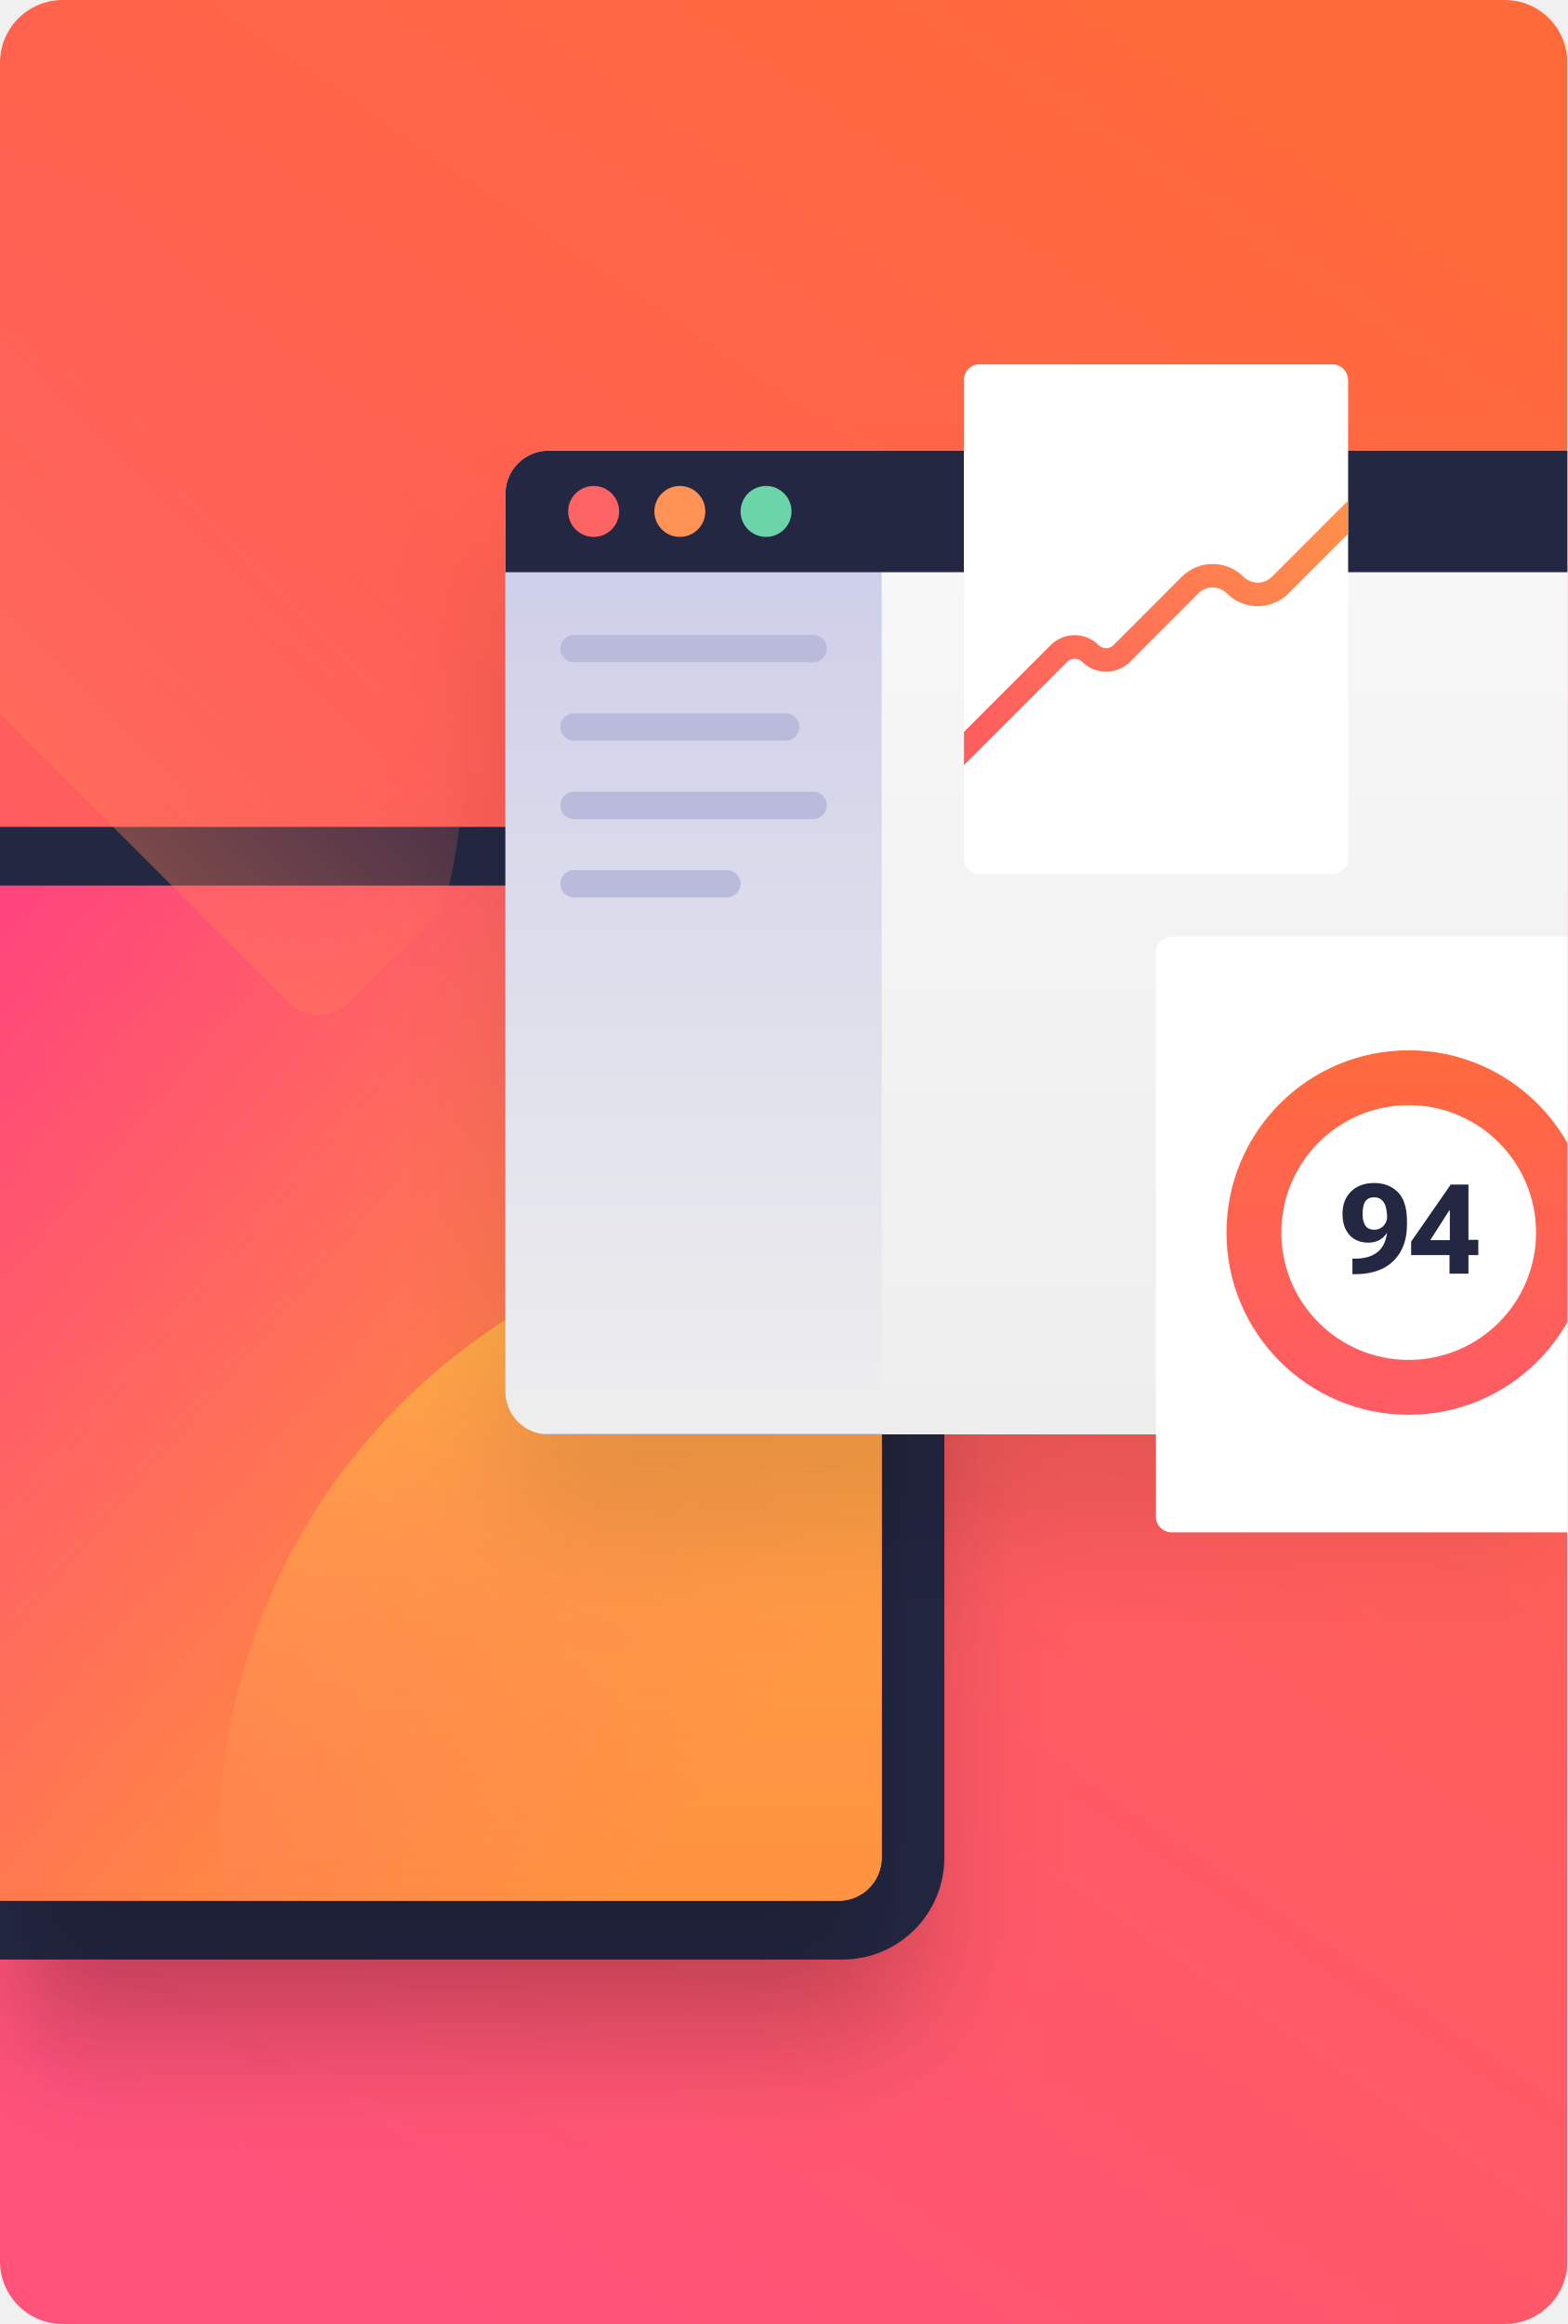
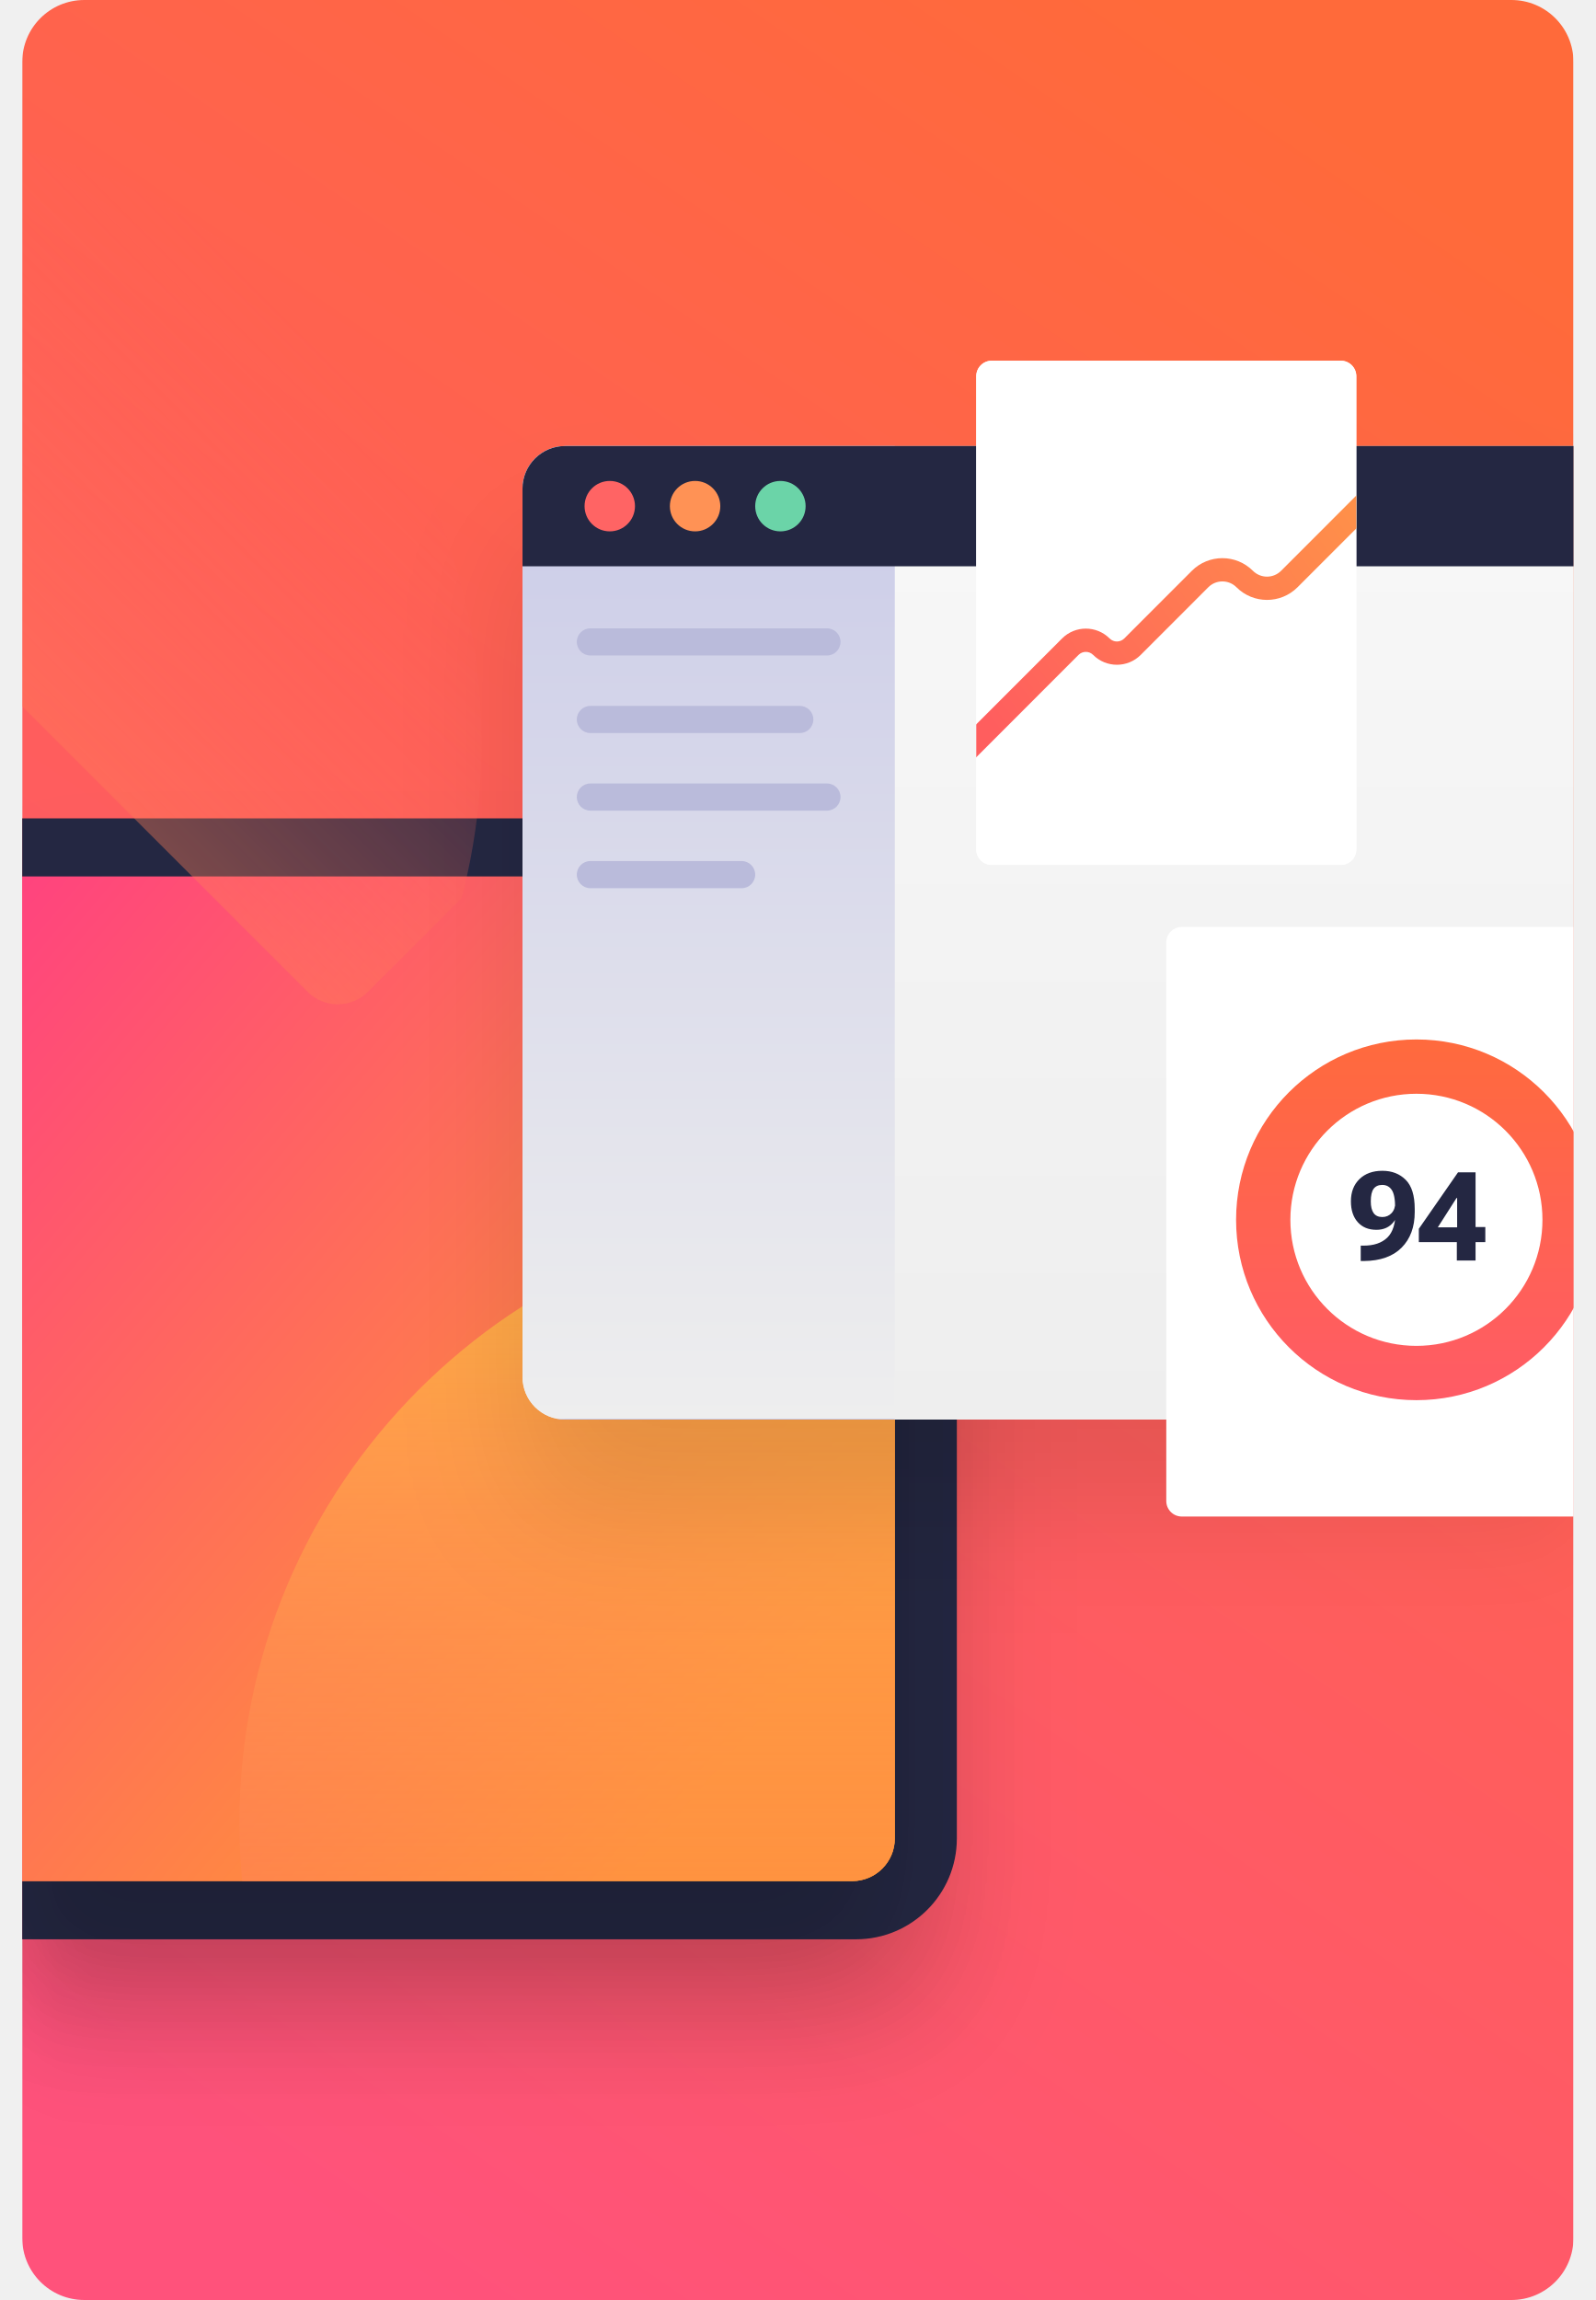
- <svg xmlns="http://www.w3.org/2000/svg" xmlns:xlink="http://www.w3.org/1999/xlink" width="400" height="593" viewBox="0 0 400 593">
+ <svg xmlns="http://www.w3.org/2000/svg" xmlns:xlink="http://www.w3.org/1999/xlink" width="340" height="490" viewBox="0 0 400 593">
  <defs>
    <linearGradient id="b" x1="72.75%" x2="27.25%" y1="0%" y2="100%">
      <stop offset="0%" stop-color="#FF6A3A" />
      <stop offset="100%" stop-color="#FF527B" />
    </linearGradient>
    <linearGradient id="h" x1="22.319%" x2="99.127%" y1="28.497%" y2="70.858%">
      <stop offset="0%" stop-color="#FF3E83" />
      <stop offset="100%" stop-color="#FF9F2E" />
    </linearGradient>
    <linearGradient id="k" x1="50%" x2="50%" y1="0%" y2="100%">
      <stop offset="0%" stop-color="#FFB443" />
      <stop offset="100%" stop-color="#FF5B64" stop-opacity="0" />
    </linearGradient>
    <linearGradient id="o" x1="50%" x2="50%" y1="0%" y2="100%">
      <stop offset="0%" stop-color="#F8F8F8" />
      <stop offset="100%" stop-color="#EEE" />
    </linearGradient>
    <linearGradient id="p" x1="50%" x2="50%" y1="0%" y2="100%">
      <stop offset="0%" stop-color="#CACBE8" />
      <stop offset="100%" stop-color="#EEE" />
      <stop offset="100%" stop-color="#CACBE8" />
    </linearGradient>
    <linearGradient id="r" x1="97.791%" x2="7.729%" y1="26.944%" y2="71.879%">
      <stop offset="0%" stop-color="#FF9049" />
      <stop offset="100%" stop-color="#FF5E5E" />
    </linearGradient>
    <linearGradient id="t" x1="50%" x2="50%" y1="0%" y2="100%">
      <stop offset="0%" stop-color="#FF6A3D" />
      <stop offset="100%" stop-color="#FF5B66" />
    </linearGradient>
    <path id="e" d="M0 26C0 11.64 11.64 0 26 0h381c14.36 0 26 11.64 26 26v237c0 14.36-11.64 26-26 26H26c-14.36 0-26-11.64-26-26V26Z" />
    <path id="g" d="M0 11C0 4.925 4.925 0 11 0h379c6.075 0 11 4.925 11 11v237c0 6.075-4.925 11-11 11H11c-6.075 0-11-4.925-11-11V11Z" />
    <path id="i" d="M0 11C0 4.925 4.925 0 11 0h379c6.075 0 11 4.925 11 11v237c0 6.075-4.925 11-11 11H11c-6.075 0-11-4.925-11-11V11Z" />
    <path id="n" d="M0 11C0 4.925 4.925 0 11 0h411c6.075 0 11 4.925 11 11v229c0 6.075-4.925 11-11 11H11c-6.075 0-11-4.925-11-11V11Z" />
    <path id="q" d="M0 4a4 4 0 0 1 4-4h90a4 4 0 0 1 4 4v122a4 4 0 0 1-4 4H4a4 4 0 0 1-4-4V4Z" />
    <filter id="d" width="127.7%" height="141.5%" x="-13.9%" y="-12.5%" filterUnits="objectBoundingBox">
      <feOffset dy="24" in="SourceAlpha" result="shadowOffsetOuter1" />
      <feGaussianBlur in="shadowOffsetOuter1" result="shadowBlurOuter1" stdDeviation="16" />
      <feColorMatrix in="shadowBlurOuter1" values="0 0 0 0 0 0 0 0 0 0 0 0 0 0 0 0 0 0 0.1 0" />
    </filter>
    <filter id="f" width="129.9%" height="146.3%" x="-15%" y="-13.9%" filterUnits="objectBoundingBox">
      <feOffset dy="24" in="SourceAlpha" result="shadowOffsetOuter1" />
      <feGaussianBlur in="shadowOffsetOuter1" result="shadowBlurOuter1" stdDeviation="16" />
      <feColorMatrix in="shadowBlurOuter1" values="0 0 0 0 0 0 0 0 0 0 0 0 0 0 0 0 0 0 0.1 0" />
    </filter>
    <filter id="j" width="129.9%" height="146.3%" x="-15%" y="-13.9%" filterUnits="objectBoundingBox">
      <feOffset dy="24" in="SourceAlpha" result="shadowOffsetOuter1" />
      <feGaussianBlur in="shadowOffsetOuter1" result="shadowBlurOuter1" stdDeviation="16" />
      <feColorMatrix in="shadowBlurOuter1" values="0 0 0 0 0 0 0 0 0 0 0 0 0 0 0 0 0 0 0.1 0" />
    </filter>
    <filter id="m" width="127.7%" height="147.8%" x="-13.9%" y="-14.3%" filterUnits="objectBoundingBox">
      <feOffset dy="24" in="SourceAlpha" result="shadowOffsetOuter1" />
      <feGaussianBlur in="shadowOffsetOuter1" result="shadowBlurOuter1" stdDeviation="16" />
      <feColorMatrix in="shadowBlurOuter1" values="0 0 0 0 0 0 0 0 0 0 0 0 0 0 0 0 0 0 0.1 0" />
    </filter>
    <rect id="a" width="400" height="593" x="0" y="0" rx="16" />
  </defs>
  <g fill="none" fill-rule="evenodd">
    <mask id="c" fill="#fff">
      <use xlink:href="#a" />
    </mask>
    <rect width="400" height="593" rx="16" />
    <path fill="url(#b)" fill-rule="nonzero" d="M0 0h400v593H0z" mask="url(#c)" />
    <g mask="url(#c)">
      <g fill-rule="nonzero" transform="translate(-192 211)">
        <use xlink:href="#e" fill="#000" filter="url(#d)" />
        <use xlink:href="#e" fill="#242742" />
      </g>
      <g transform="translate(-176 226)">
        <g fill-rule="nonzero">
          <use xlink:href="#g" fill="#000" filter="url(#f)" />
          <use xlink:href="#g" fill="url(#h)" />
        </g>
        <mask id="l" fill="#fff">
          <use xlink:href="#i" />
        </mask>
        <g fill-rule="nonzero">
          <use xlink:href="#i" fill="#000" filter="url(#j)" />
          <use xlink:href="#i" fill="url(#h)" />
        </g>
        <circle cx="390" cy="244" r="158" fill="url(#k)" fill-rule="nonzero" mask="url(#l)" />
        <circle cx="136.446" cy="-34.554" r="158" fill="url(#k)" fill-rule="nonzero" mask="url(#l)" transform="rotate(-135 136.446 -34.554)" />
      </g>
      <g fill-rule="nonzero" transform="translate(129 115)">
        <use xlink:href="#n" fill="#000" filter="url(#m)" />
        <use xlink:href="#n" fill="url(#o)" />
        <path fill="url(#p)" d="M0 11C0 4.925 4.925 0 11 0h85v251H11c-6.075 0-11-4.925-11-11V11Z" />
        <path fill="#BABBDB" d="M14 50.5a3.5 3.5 0 0 1 3.5-3.5h61a3.5 3.5 0 0 1 0 7h-61a3.5 3.5 0 0 1-3.5-3.5Zm0 20a3.5 3.5 0 0 1 3.5-3.5h54a3.5 3.5 0 0 1 0 7h-54a3.5 3.5 0 0 1-3.5-3.5Zm0 20a3.5 3.5 0 0 1 3.5-3.5h61a3.5 3.5 0 0 1 0 7h-61a3.5 3.5 0 0 1-3.5-3.5Zm0 20a3.5 3.5 0 0 1 3.5-3.5h39a3.5 3.5 0 1 1 0 7h-39a3.5 3.5 0 0 1-3.5-3.5Z" />
        <path fill="#242742" d="M0 11C0 4.925 4.925 0 11 0h411c6.075 0 11 4.925 11 11v20H0V11Z" />
        <g transform="translate(16 9)">
          <circle cx="6.5" cy="6.5" r="6.5" fill="#FF6464" />
          <circle cx="28.5" cy="6.5" r="6.5" fill="#FF9255" />
          <circle cx="50.5" cy="6.5" r="6.5" fill="#6BD4A8" />
        </g>
      </g>
      <g transform="translate(246 93)">
        <path fill="#FFF" fill-rule="nonzero" d="M0 4a4 4 0 0 1 4-4h90a4 4 0 0 1 4 4v122a4 4 0 0 1-4 4H4a4 4 0 0 1-4-4V4Z" />
        <mask id="s" fill="#fff">
          <use xlink:href="#q" />
        </mask>
        <use xlink:href="#q" fill="#FFF" fill-rule="nonzero" />
        <path fill="url(#r)" fill-rule="nonzero" d="M108.12 28.878a3 3 0 0 1 .002 4.243L82.847 58.41c-4.348 4.351-11.4 4.351-15.749 0a5.132 5.132 0 0 0-7.26 0L42.406 75.853a8.668 8.668 0 0 1-12.262 0 2.668 2.668 0 0 0-3.774 0l-32.248 32.268a3 3 0 1 1-4.244-4.242l32.248-32.267a8.668 8.668 0 0 1 12.262 0 2.668 2.668 0 0 0 3.774 0L55.594 54.17c4.348-4.35 11.4-4.35 15.748 0a5.132 5.132 0 0 0 7.26 0l25.276-25.29a3 3 0 0 1 4.243-.002Z" mask="url(#s)" />
        <path fill="#FFF" fill-rule="nonzero" d="M49 150a4 4 0 0 1 4-4h120a4 4 0 0 1 4 4v144a4 4 0 0 1-4 4H53a4 4 0 0 1-4-4V150Z" />
        <path fill="url(#t)" d="M46.5 79C64.45 79 79 64.45 79 46.5S64.45 14 46.5 14 14 28.55 14 46.5 28.55 79 46.5 79Zm0 14C72.181 93 93 72.181 93 46.5S72.181 0 46.5 0 0 20.819 0 46.5 20.819 93 46.5 93Z" transform="translate(67 175)" />
        <path fill="#242742" fill-rule="nonzero" d="M96.61 216.72c0 2.27.589 4.067 1.766 5.39 1.177 1.313 2.78 1.969 4.812 1.969 1.886 0 3.36-.672 4.422-2.016 1.073-1.344 1.61-3.02 1.61-5.031h-1.172c0 1.146-.318 2.057-.954 2.734-.635.677-1.427 1.016-2.375 1.016-1.01 0-1.76-.339-2.25-1.016-.49-.687-.734-1.692-.734-3.015 0-1.51.245-2.594.734-3.25.5-.667 1.24-1 2.22-1 1.051 0 1.869.432 2.452 1.297.584.864.875 2.411.875 4.64l.14.625c0 3.302-.723 5.646-2.171 7.031-1.448 1.386-3.495 2.073-6.14 2.063h-.704v3.969h.813c4.25-.042 7.495-1.193 9.734-3.453 2.25-2.271 3.375-5.329 3.375-9.172v-.813c0-3.458-.776-5.958-2.328-7.5-1.552-1.552-3.557-2.328-6.016-2.328-2.468 0-4.437.714-5.906 2.14-1.469 1.428-2.203 3.334-2.203 5.72ZM123.923 232h4.828v-22.75h-4.516l-10.11 14.563v3.438h17.141v-3.891h-4.937l-.813.078h-6.5l4.828-7.562h.157v9.593l-.079.547v5.985Z" />
      </g>
    </g>
  </g>
</svg>
